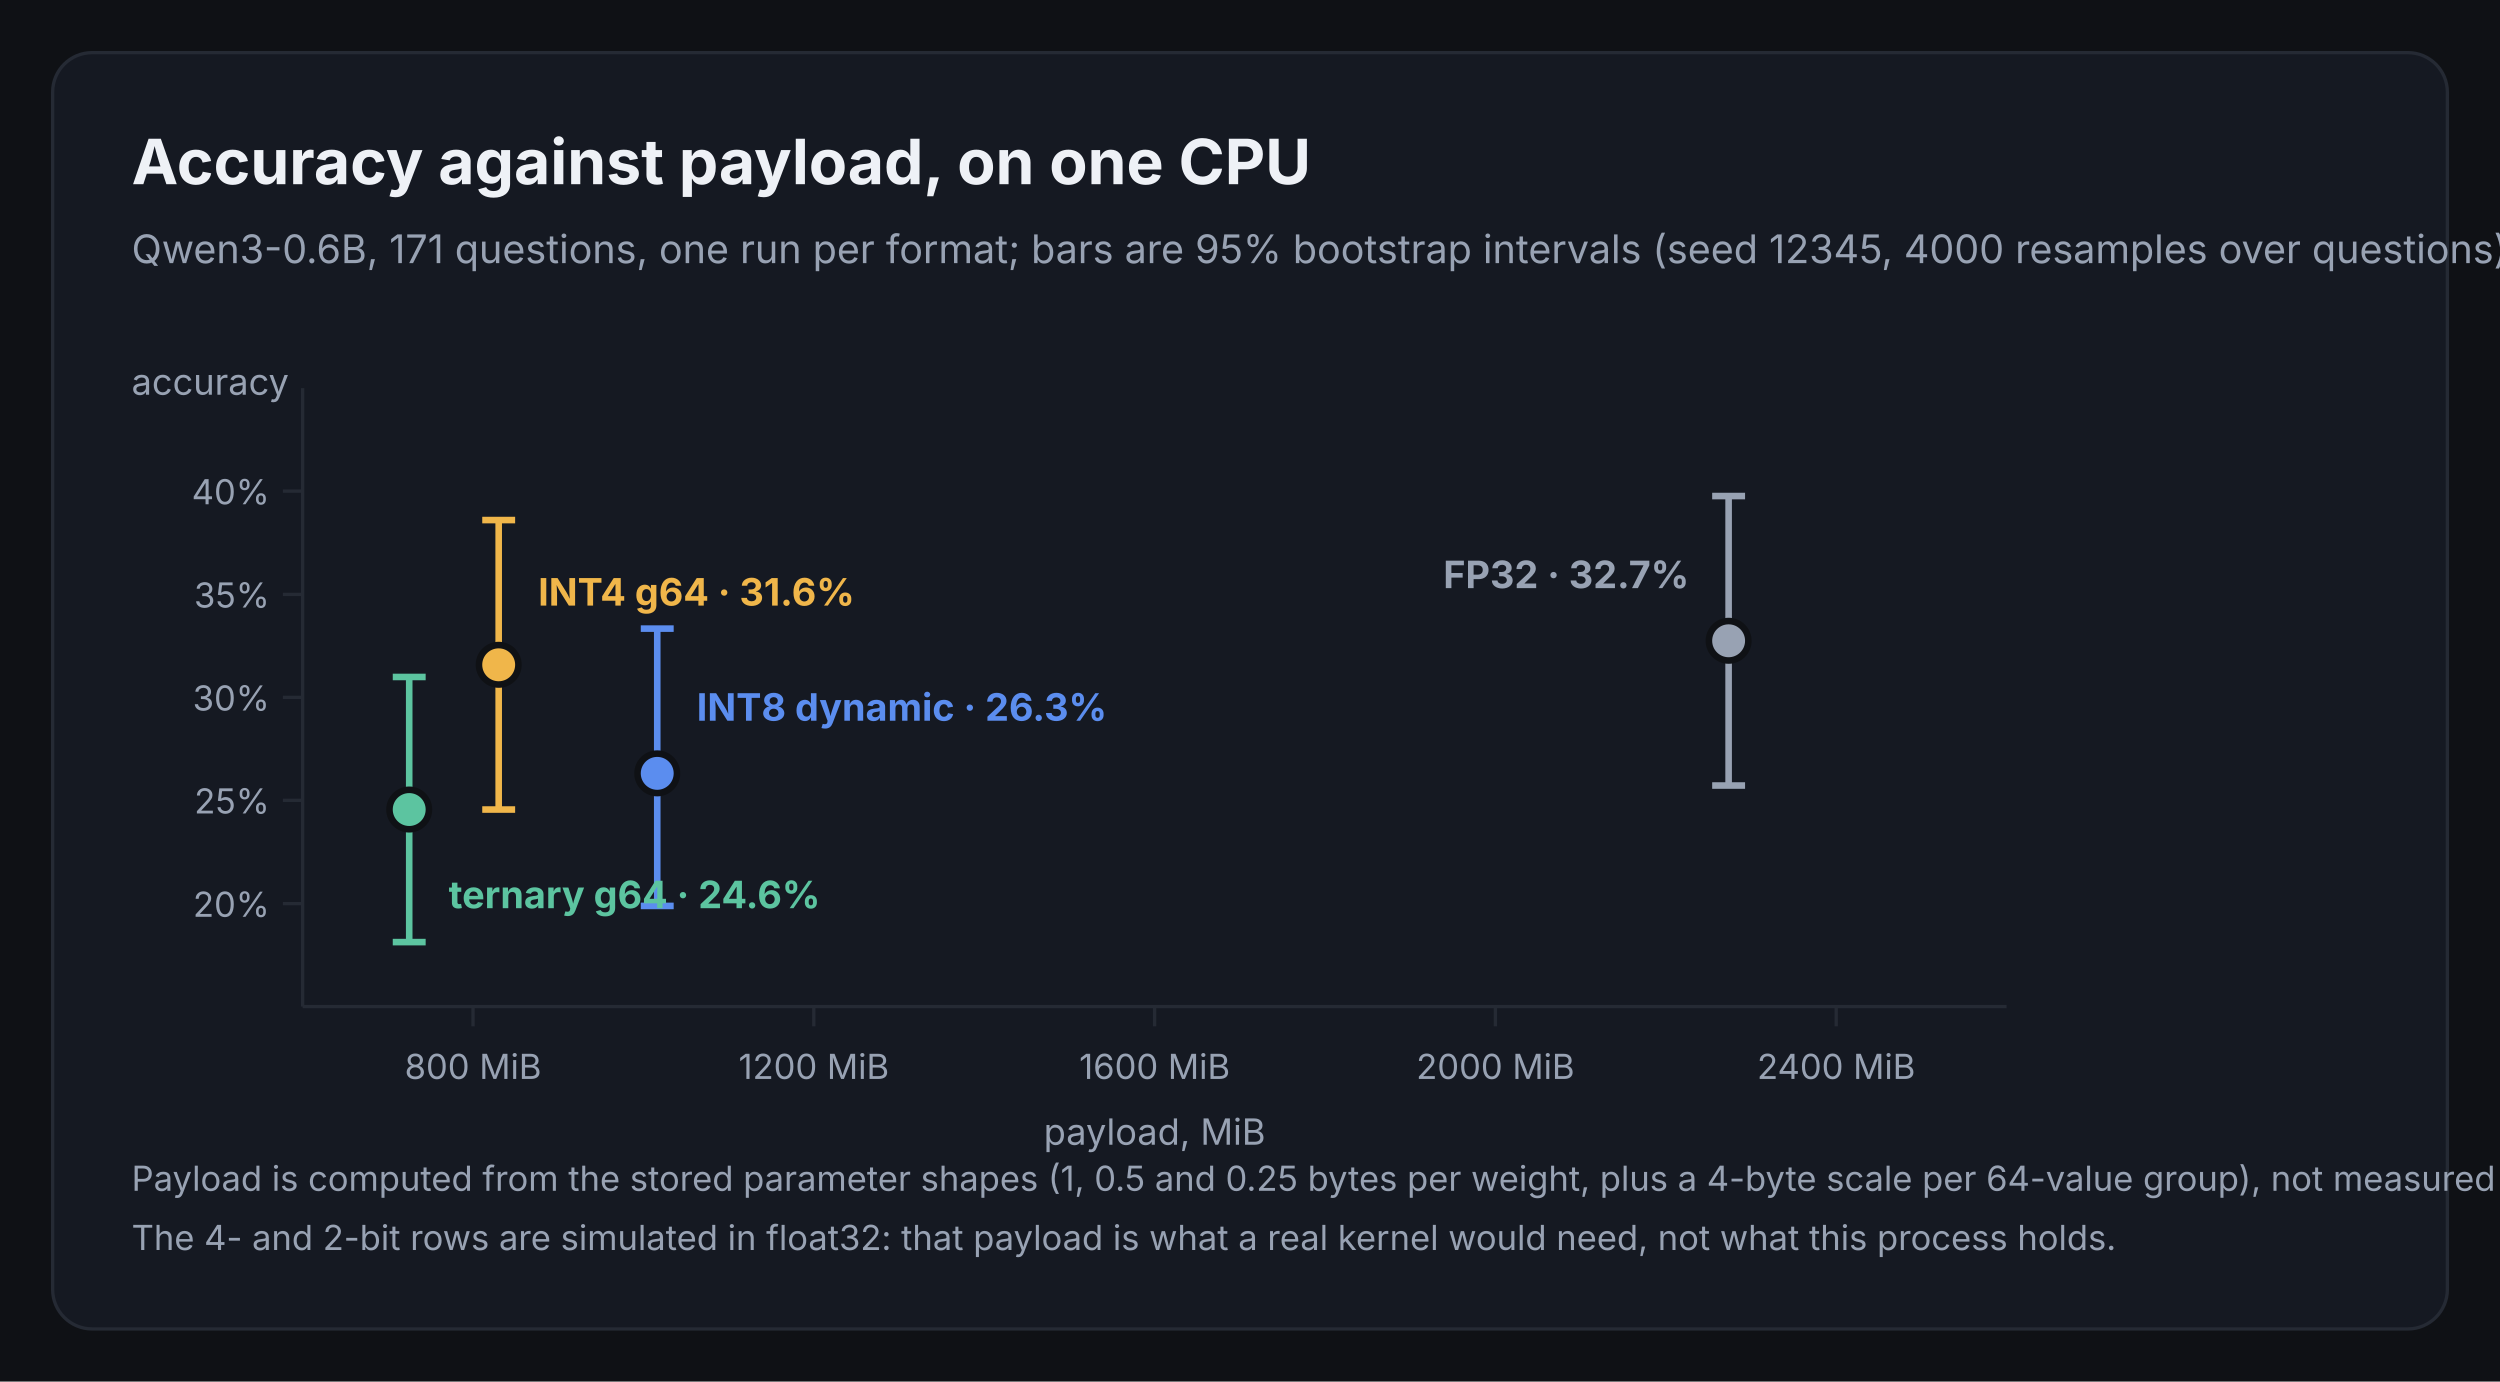
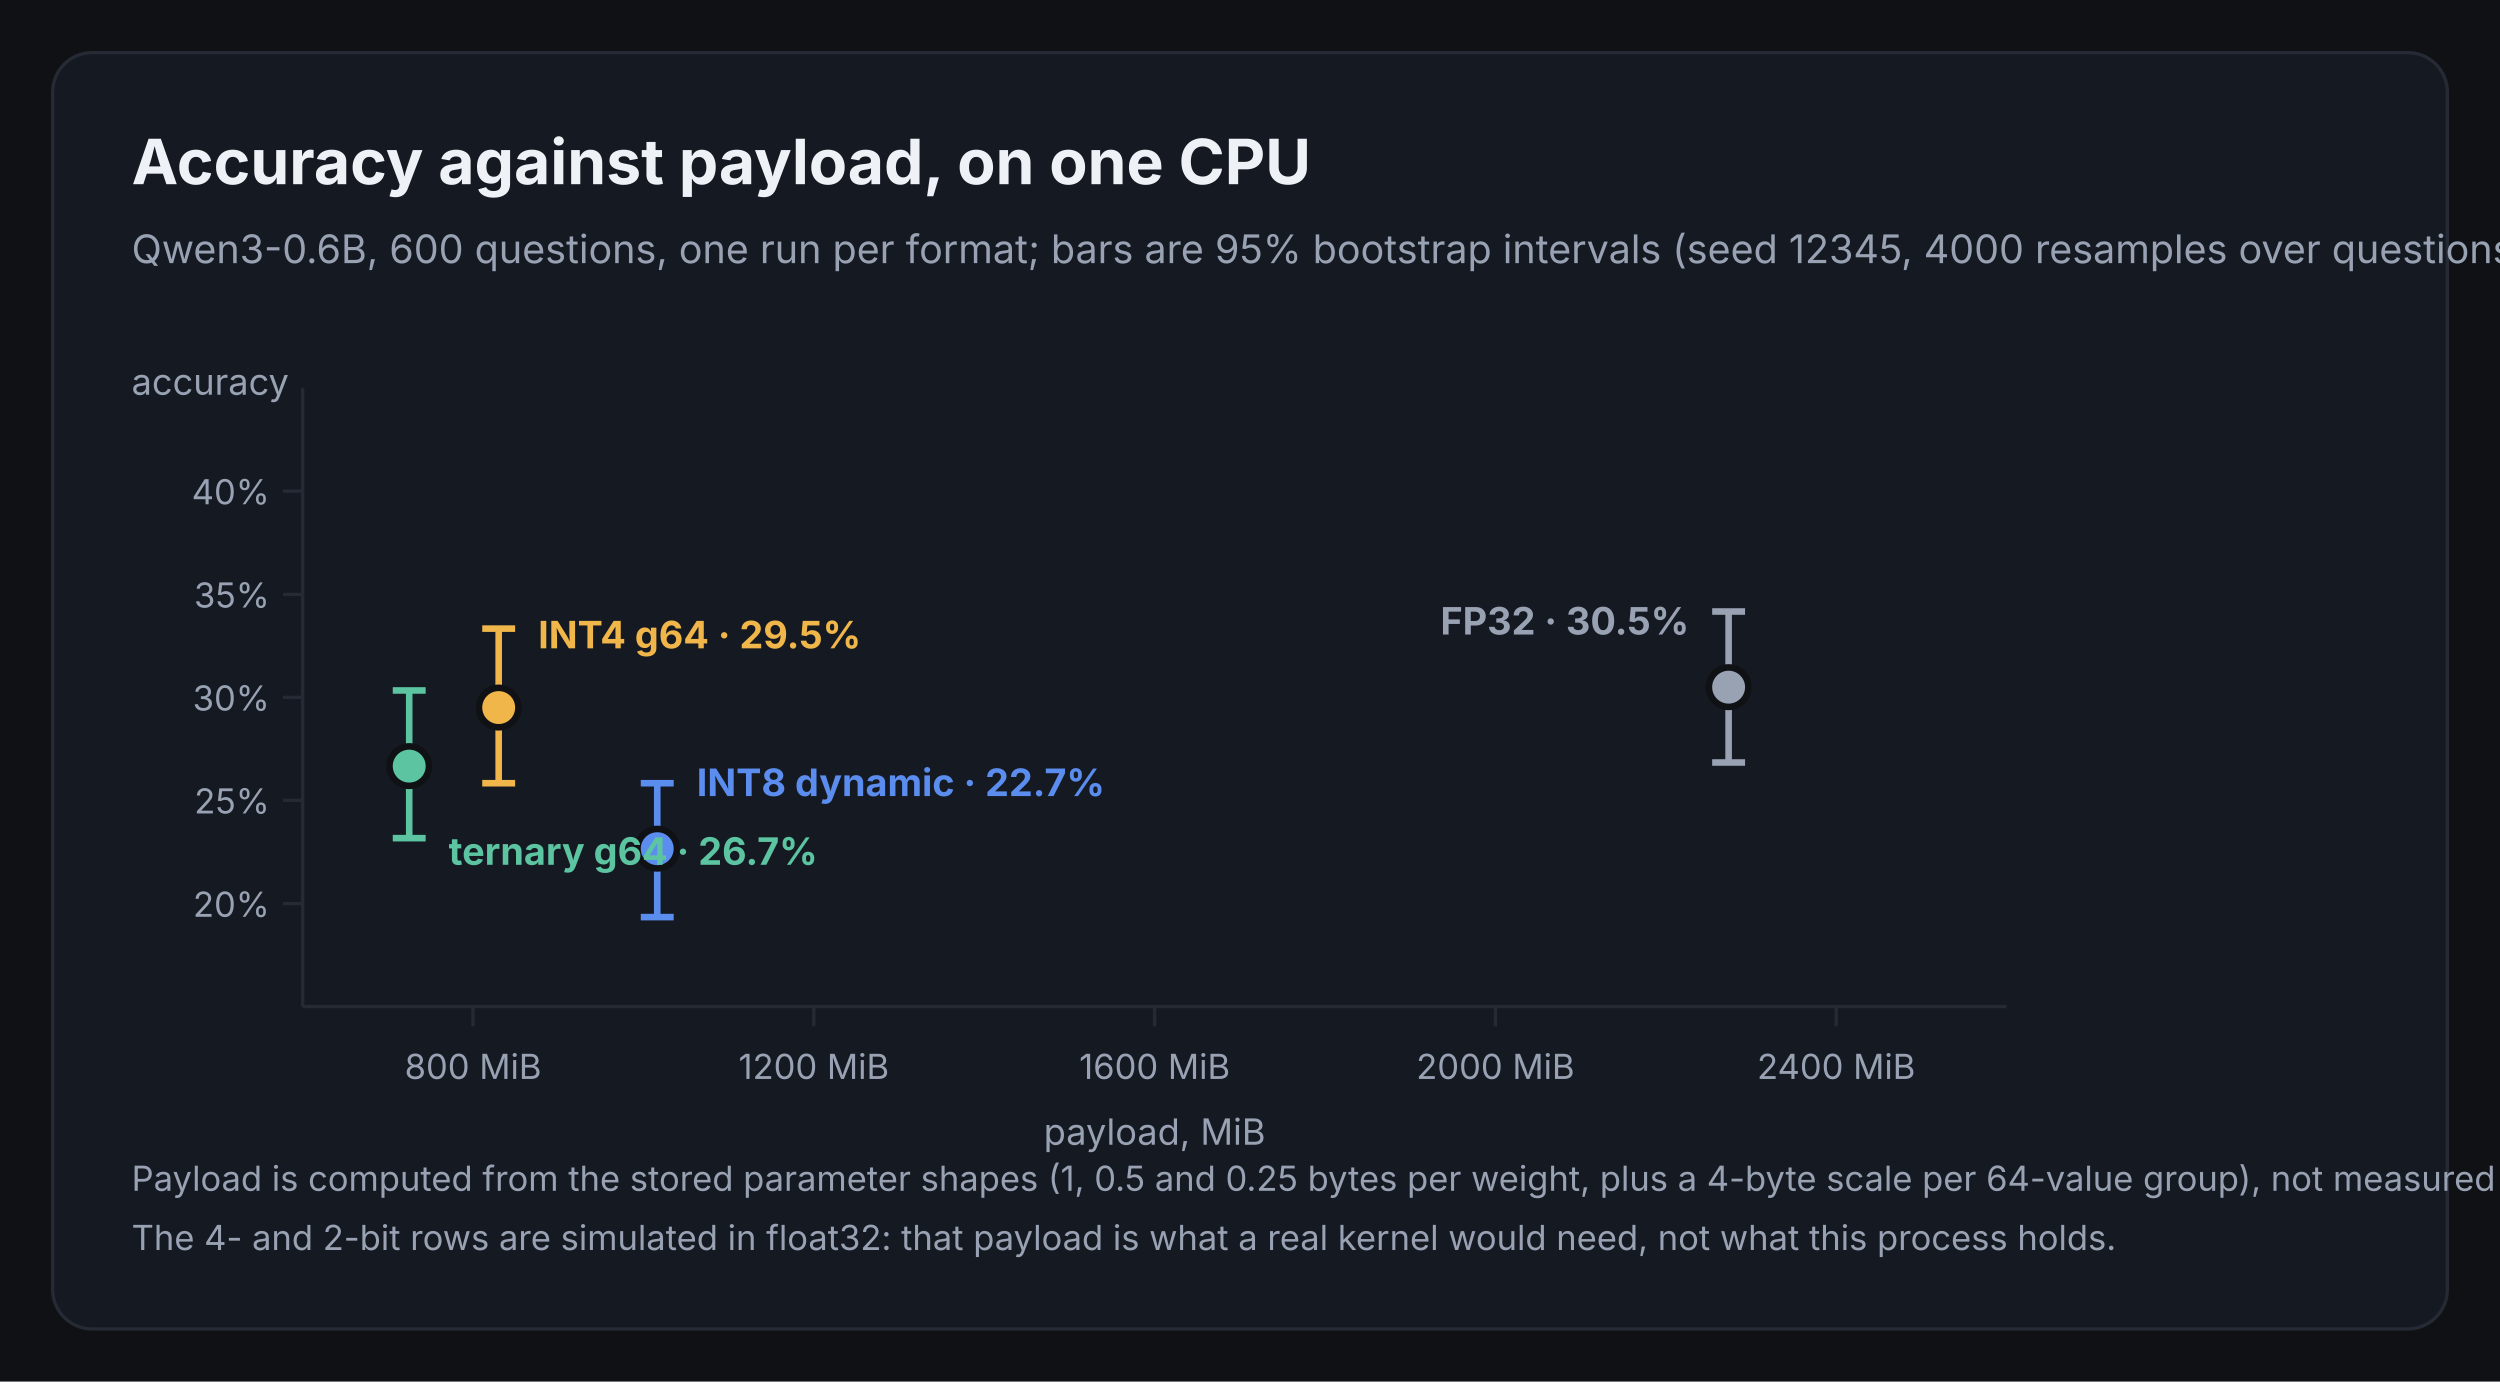
<svg xmlns="http://www.w3.org/2000/svg" width="760" height="420" viewBox="0 0 760 420" role="img" aria-labelledby="title desc">
  <rect width="760" height="420" fill="#0f1115" />
  <rect x="16" y="16" width="728" height="388" rx="12" fill="#151922" stroke="#252a34" />
  <text x="40.0" y="56.0" font-family="Inter, 'Segoe UI', system-ui, sans-serif" font-size="19" fill="#eef1f6" text-anchor="start" font-weight="bold">Accuracy against payload, on one CPU</text>
-   <text x="40.0" y="80.0" font-family="Inter, 'Segoe UI', system-ui, sans-serif" font-size="12" fill="#98a2b3" text-anchor="start" font-weight="normal">Qwen3-0.6B, 171 questions, one run per format; bars are 95% bootstrap intervals (seed 12345, 4000 resamples over questions)</text>
+   <text x="40.0" y="80.0" font-family="Inter, 'Segoe UI', system-ui, sans-serif" font-size="12" fill="#98a2b3" text-anchor="start" font-weight="normal">Qwen3-0.6B, 600 questions, one run per format; bars are 95% bootstrap intervals (seed 12345, 4000 resamples over questions)</text>
  <line x1="92.0" y1="306.0" x2="610.0" y2="306.0" stroke="#252a34" />
  <line x1="92.0" y1="118.0" x2="92.0" y2="306.0" stroke="#252a34" />
  <line x1="143.8" y1="306.0" x2="143.8" y2="312.0" stroke="#252a34" />
  <text x="143.8" y="328.0" font-family="Inter, 'Segoe UI', system-ui, sans-serif" font-size="10.5" fill="#98a2b3" text-anchor="middle" font-weight="normal">800 MiB</text>
  <line x1="247.4" y1="306.0" x2="247.4" y2="312.0" stroke="#252a34" />
  <text x="247.4" y="328.0" font-family="Inter, 'Segoe UI', system-ui, sans-serif" font-size="10.5" fill="#98a2b3" text-anchor="middle" font-weight="normal">1200 MiB</text>
  <line x1="351.0" y1="306.0" x2="351.0" y2="312.0" stroke="#252a34" />
  <text x="351.0" y="328.0" font-family="Inter, 'Segoe UI', system-ui, sans-serif" font-size="10.5" fill="#98a2b3" text-anchor="middle" font-weight="normal">1600 MiB</text>
  <line x1="454.6" y1="306.0" x2="454.6" y2="312.0" stroke="#252a34" />
  <text x="454.6" y="328.0" font-family="Inter, 'Segoe UI', system-ui, sans-serif" font-size="10.5" fill="#98a2b3" text-anchor="middle" font-weight="normal">2000 MiB</text>
  <line x1="558.2" y1="306.0" x2="558.2" y2="312.0" stroke="#252a34" />
  <text x="558.2" y="328.0" font-family="Inter, 'Segoe UI', system-ui, sans-serif" font-size="10.5" fill="#98a2b3" text-anchor="middle" font-weight="normal">2400 MiB</text>
  <line x1="86.0" y1="274.7" x2="92.0" y2="274.7" stroke="#252a34" />
  <text x="82.0" y="278.7" font-family="Inter, 'Segoe UI', system-ui, sans-serif" font-size="10.5" fill="#98a2b3" text-anchor="end" font-weight="normal">20%</text>
  <line x1="86.0" y1="243.3" x2="92.0" y2="243.3" stroke="#252a34" />
  <text x="82.0" y="247.3" font-family="Inter, 'Segoe UI', system-ui, sans-serif" font-size="10.5" fill="#98a2b3" text-anchor="end" font-weight="normal">25%</text>
  <line x1="86.0" y1="212.0" x2="92.0" y2="212.0" stroke="#252a34" />
  <text x="82.0" y="216.0" font-family="Inter, 'Segoe UI', system-ui, sans-serif" font-size="10.5" fill="#98a2b3" text-anchor="end" font-weight="normal">30%</text>
  <line x1="86.0" y1="180.7" x2="92.0" y2="180.7" stroke="#252a34" />
  <text x="82.0" y="184.7" font-family="Inter, 'Segoe UI', system-ui, sans-serif" font-size="10.5" fill="#98a2b3" text-anchor="end" font-weight="normal">35%</text>
  <line x1="86.0" y1="149.3" x2="92.0" y2="149.3" stroke="#252a34" />
  <text x="82.0" y="153.3" font-family="Inter, 'Segoe UI', system-ui, sans-serif" font-size="10.5" fill="#98a2b3" text-anchor="end" font-weight="normal">40%</text>
  <text x="351.0" y="348.0" font-family="Inter, 'Segoe UI', system-ui, sans-serif" font-size="11" fill="#98a2b3" text-anchor="middle" font-weight="normal">payload, MiB</text>
  <text x="40.0" y="120.0" font-family="Inter, 'Segoe UI', system-ui, sans-serif" font-size="11" fill="#98a2b3" text-anchor="start" font-weight="normal">accuracy</text>
-   <line x1="525.5" y1="238.8" x2="525.5" y2="150.8" stroke="#98a2b3" stroke-width="2" />
-   <line x1="520.5" y1="238.8" x2="530.5" y2="238.8" stroke="#98a2b3" stroke-width="2" />
-   <line x1="520.5" y1="150.8" x2="530.5" y2="150.8" stroke="#98a2b3" stroke-width="2" />
-   <circle cx="525.5" cy="194.8" r="6" fill="#98a2b3" stroke="#0f1115" stroke-width="2" />
-   <text x="513.5" y="178.8" font-family="Inter, 'Segoe UI', system-ui, sans-serif" font-size="11.5" fill="#98a2b3" text-anchor="end" font-weight="bold">FP32 · 32.7%</text>
-   <line x1="199.8" y1="275.4" x2="199.8" y2="191.1" stroke="#5b8def" stroke-width="2" />
-   <line x1="194.8" y1="275.4" x2="204.8" y2="275.4" stroke="#5b8def" stroke-width="2" />
-   <line x1="194.8" y1="191.1" x2="204.8" y2="191.1" stroke="#5b8def" stroke-width="2" />
-   <circle cx="199.8" cy="235.1" r="6" fill="#5b8def" stroke="#0f1115" stroke-width="2" />
-   <text x="211.8" y="219.1" font-family="Inter, 'Segoe UI', system-ui, sans-serif" font-size="11.5" fill="#5b8def" text-anchor="start" font-weight="bold">INT8 dynamic · 26.3%</text>
-   <line x1="151.6" y1="246.1" x2="151.6" y2="158.1" stroke="#f0b64a" stroke-width="2" />
-   <line x1="146.6" y1="246.1" x2="156.6" y2="246.1" stroke="#f0b64a" stroke-width="2" />
-   <line x1="146.6" y1="158.1" x2="156.6" y2="158.1" stroke="#f0b64a" stroke-width="2" />
-   <circle cx="151.6" cy="202.1" r="6" fill="#f0b64a" stroke="#0f1115" stroke-width="2" />
-   <text x="163.6" y="184.1" font-family="Inter, 'Segoe UI', system-ui, sans-serif" font-size="11.5" fill="#f0b64a" text-anchor="start" font-weight="bold">INT4 g64 · 31.6%</text>
-   <line x1="124.4" y1="286.4" x2="124.4" y2="205.8" stroke="#5cc4a0" stroke-width="2" />
-   <line x1="119.4" y1="286.4" x2="129.4" y2="286.4" stroke="#5cc4a0" stroke-width="2" />
-   <line x1="119.4" y1="205.8" x2="129.4" y2="205.8" stroke="#5cc4a0" stroke-width="2" />
-   <circle cx="124.4" cy="246.1" r="6" fill="#5cc4a0" stroke="#0f1115" stroke-width="2" />
-   <text x="136.4" y="276.1" font-family="Inter, 'Segoe UI', system-ui, sans-serif" font-size="11.5" fill="#5cc4a0" text-anchor="start" font-weight="bold">ternary g64 · 24.6%</text>
+   <line x1="525.5" y1="231.8" x2="525.5" y2="185.9" stroke="#98a2b3" stroke-width="2" />
+   <line x1="520.5" y1="231.8" x2="530.5" y2="231.8" stroke="#98a2b3" stroke-width="2" />
+   <line x1="520.5" y1="185.9" x2="530.5" y2="185.9" stroke="#98a2b3" stroke-width="2" />
+   <circle cx="525.5" cy="208.9" r="6" fill="#98a2b3" stroke="#0f1115" stroke-width="2" />
+   <text x="513.5" y="192.9" font-family="Inter, 'Segoe UI', system-ui, sans-serif" font-size="11.5" fill="#98a2b3" text-anchor="end" font-weight="bold">FP32 · 30.5%</text>
+   <line x1="199.8" y1="278.8" x2="199.8" y2="238.1" stroke="#5b8def" stroke-width="2" />
+   <line x1="194.8" y1="278.8" x2="204.8" y2="278.8" stroke="#5b8def" stroke-width="2" />
+   <line x1="194.8" y1="238.1" x2="204.8" y2="238.1" stroke="#5b8def" stroke-width="2" />
+   <circle cx="199.8" cy="258.0" r="6" fill="#5b8def" stroke="#0f1115" stroke-width="2" />
+   <text x="211.8" y="242.0" font-family="Inter, 'Segoe UI', system-ui, sans-serif" font-size="11.5" fill="#5b8def" text-anchor="start" font-weight="bold">INT8 dynamic · 22.7%</text>
+   <line x1="151.6" y1="238.1" x2="151.6" y2="191.1" stroke="#f0b64a" stroke-width="2" />
+   <line x1="146.6" y1="238.1" x2="156.6" y2="238.1" stroke="#f0b64a" stroke-width="2" />
+   <line x1="146.6" y1="191.1" x2="156.6" y2="191.1" stroke="#f0b64a" stroke-width="2" />
+   <circle cx="151.6" cy="215.1" r="6" fill="#f0b64a" stroke="#0f1115" stroke-width="2" />
+   <text x="163.6" y="197.1" font-family="Inter, 'Segoe UI', system-ui, sans-serif" font-size="11.5" fill="#f0b64a" text-anchor="start" font-weight="bold">INT4 g64 · 29.5%</text>
+   <line x1="124.4" y1="254.8" x2="124.4" y2="209.9" stroke="#5cc4a0" stroke-width="2" />
+   <line x1="119.4" y1="254.8" x2="129.4" y2="254.8" stroke="#5cc4a0" stroke-width="2" />
+   <line x1="119.4" y1="209.9" x2="129.4" y2="209.9" stroke="#5cc4a0" stroke-width="2" />
+   <circle cx="124.4" cy="232.9" r="6" fill="#5cc4a0" stroke="#0f1115" stroke-width="2" />
+   <text x="136.4" y="262.9" font-family="Inter, 'Segoe UI', system-ui, sans-serif" font-size="11.5" fill="#5cc4a0" text-anchor="start" font-weight="bold">ternary g64 · 26.7%</text>
  <text x="40.0" y="362.0" font-family="Inter, 'Segoe UI', system-ui, sans-serif" font-size="10.5" fill="#98a2b3" text-anchor="start" font-weight="normal">Payload is computed from the stored parameter shapes (1, 0.5 and 0.25 bytes per weight, plus a 4-byte scale per 64-value group), not measured RSS.</text>
  <text x="40.0" y="380.0" font-family="Inter, 'Segoe UI', system-ui, sans-serif" font-size="10.5" fill="#98a2b3" text-anchor="start" font-weight="normal">The 4- and 2-bit rows are simulated in float32: that payload is what a real kernel would need, not what this process holds.</text>
</svg>
